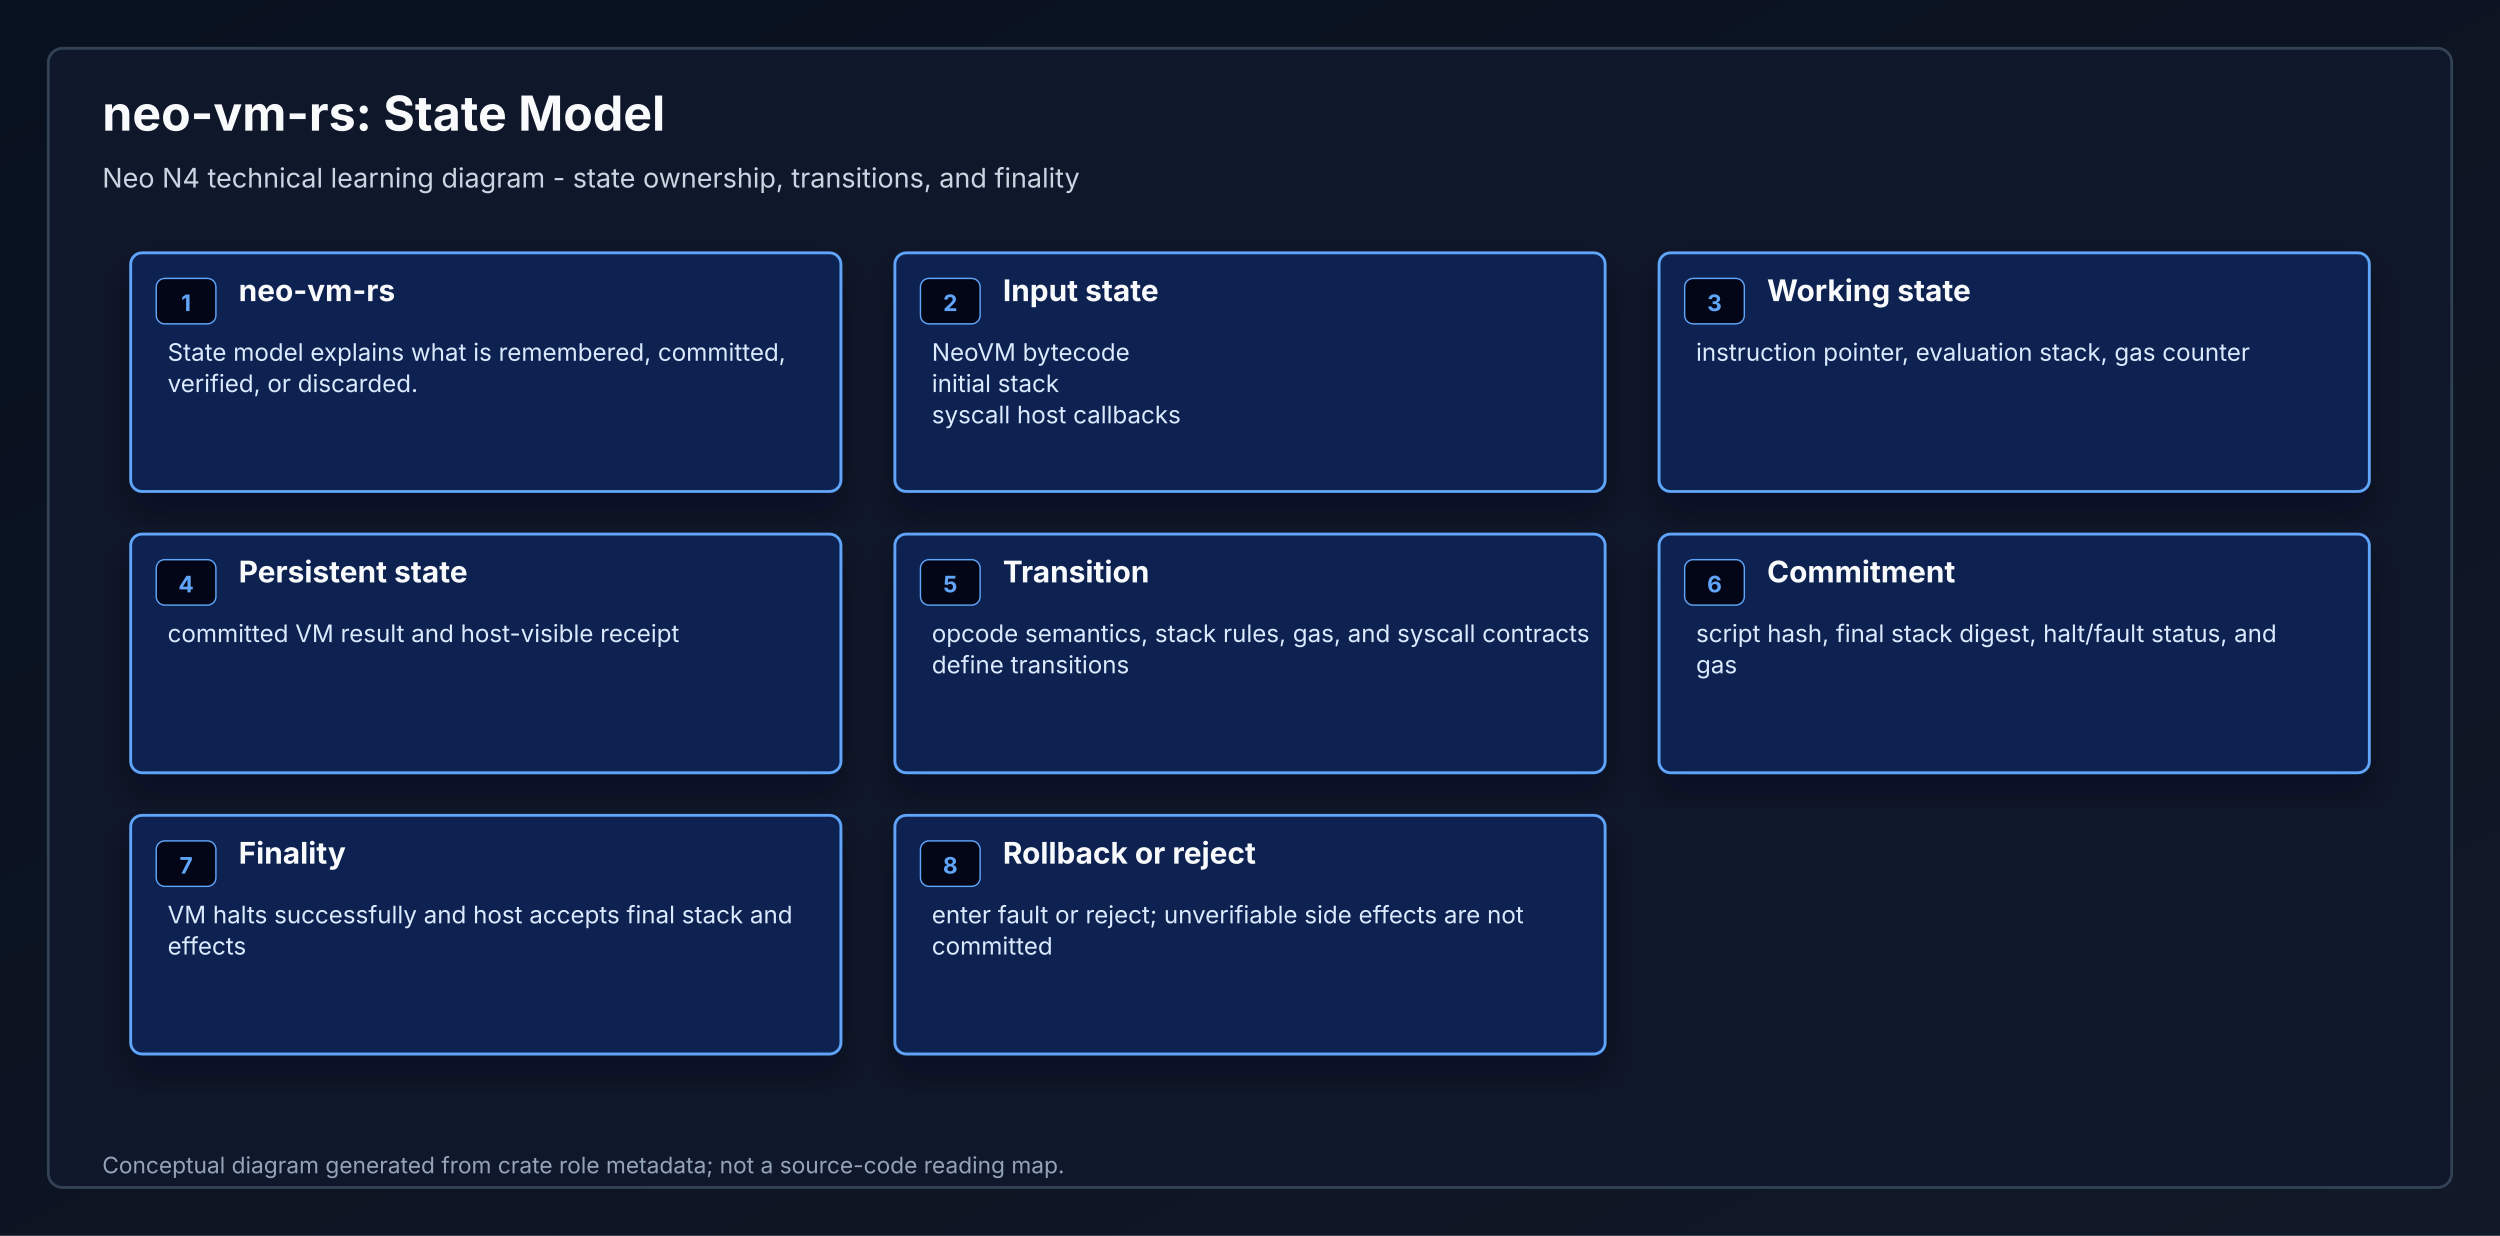
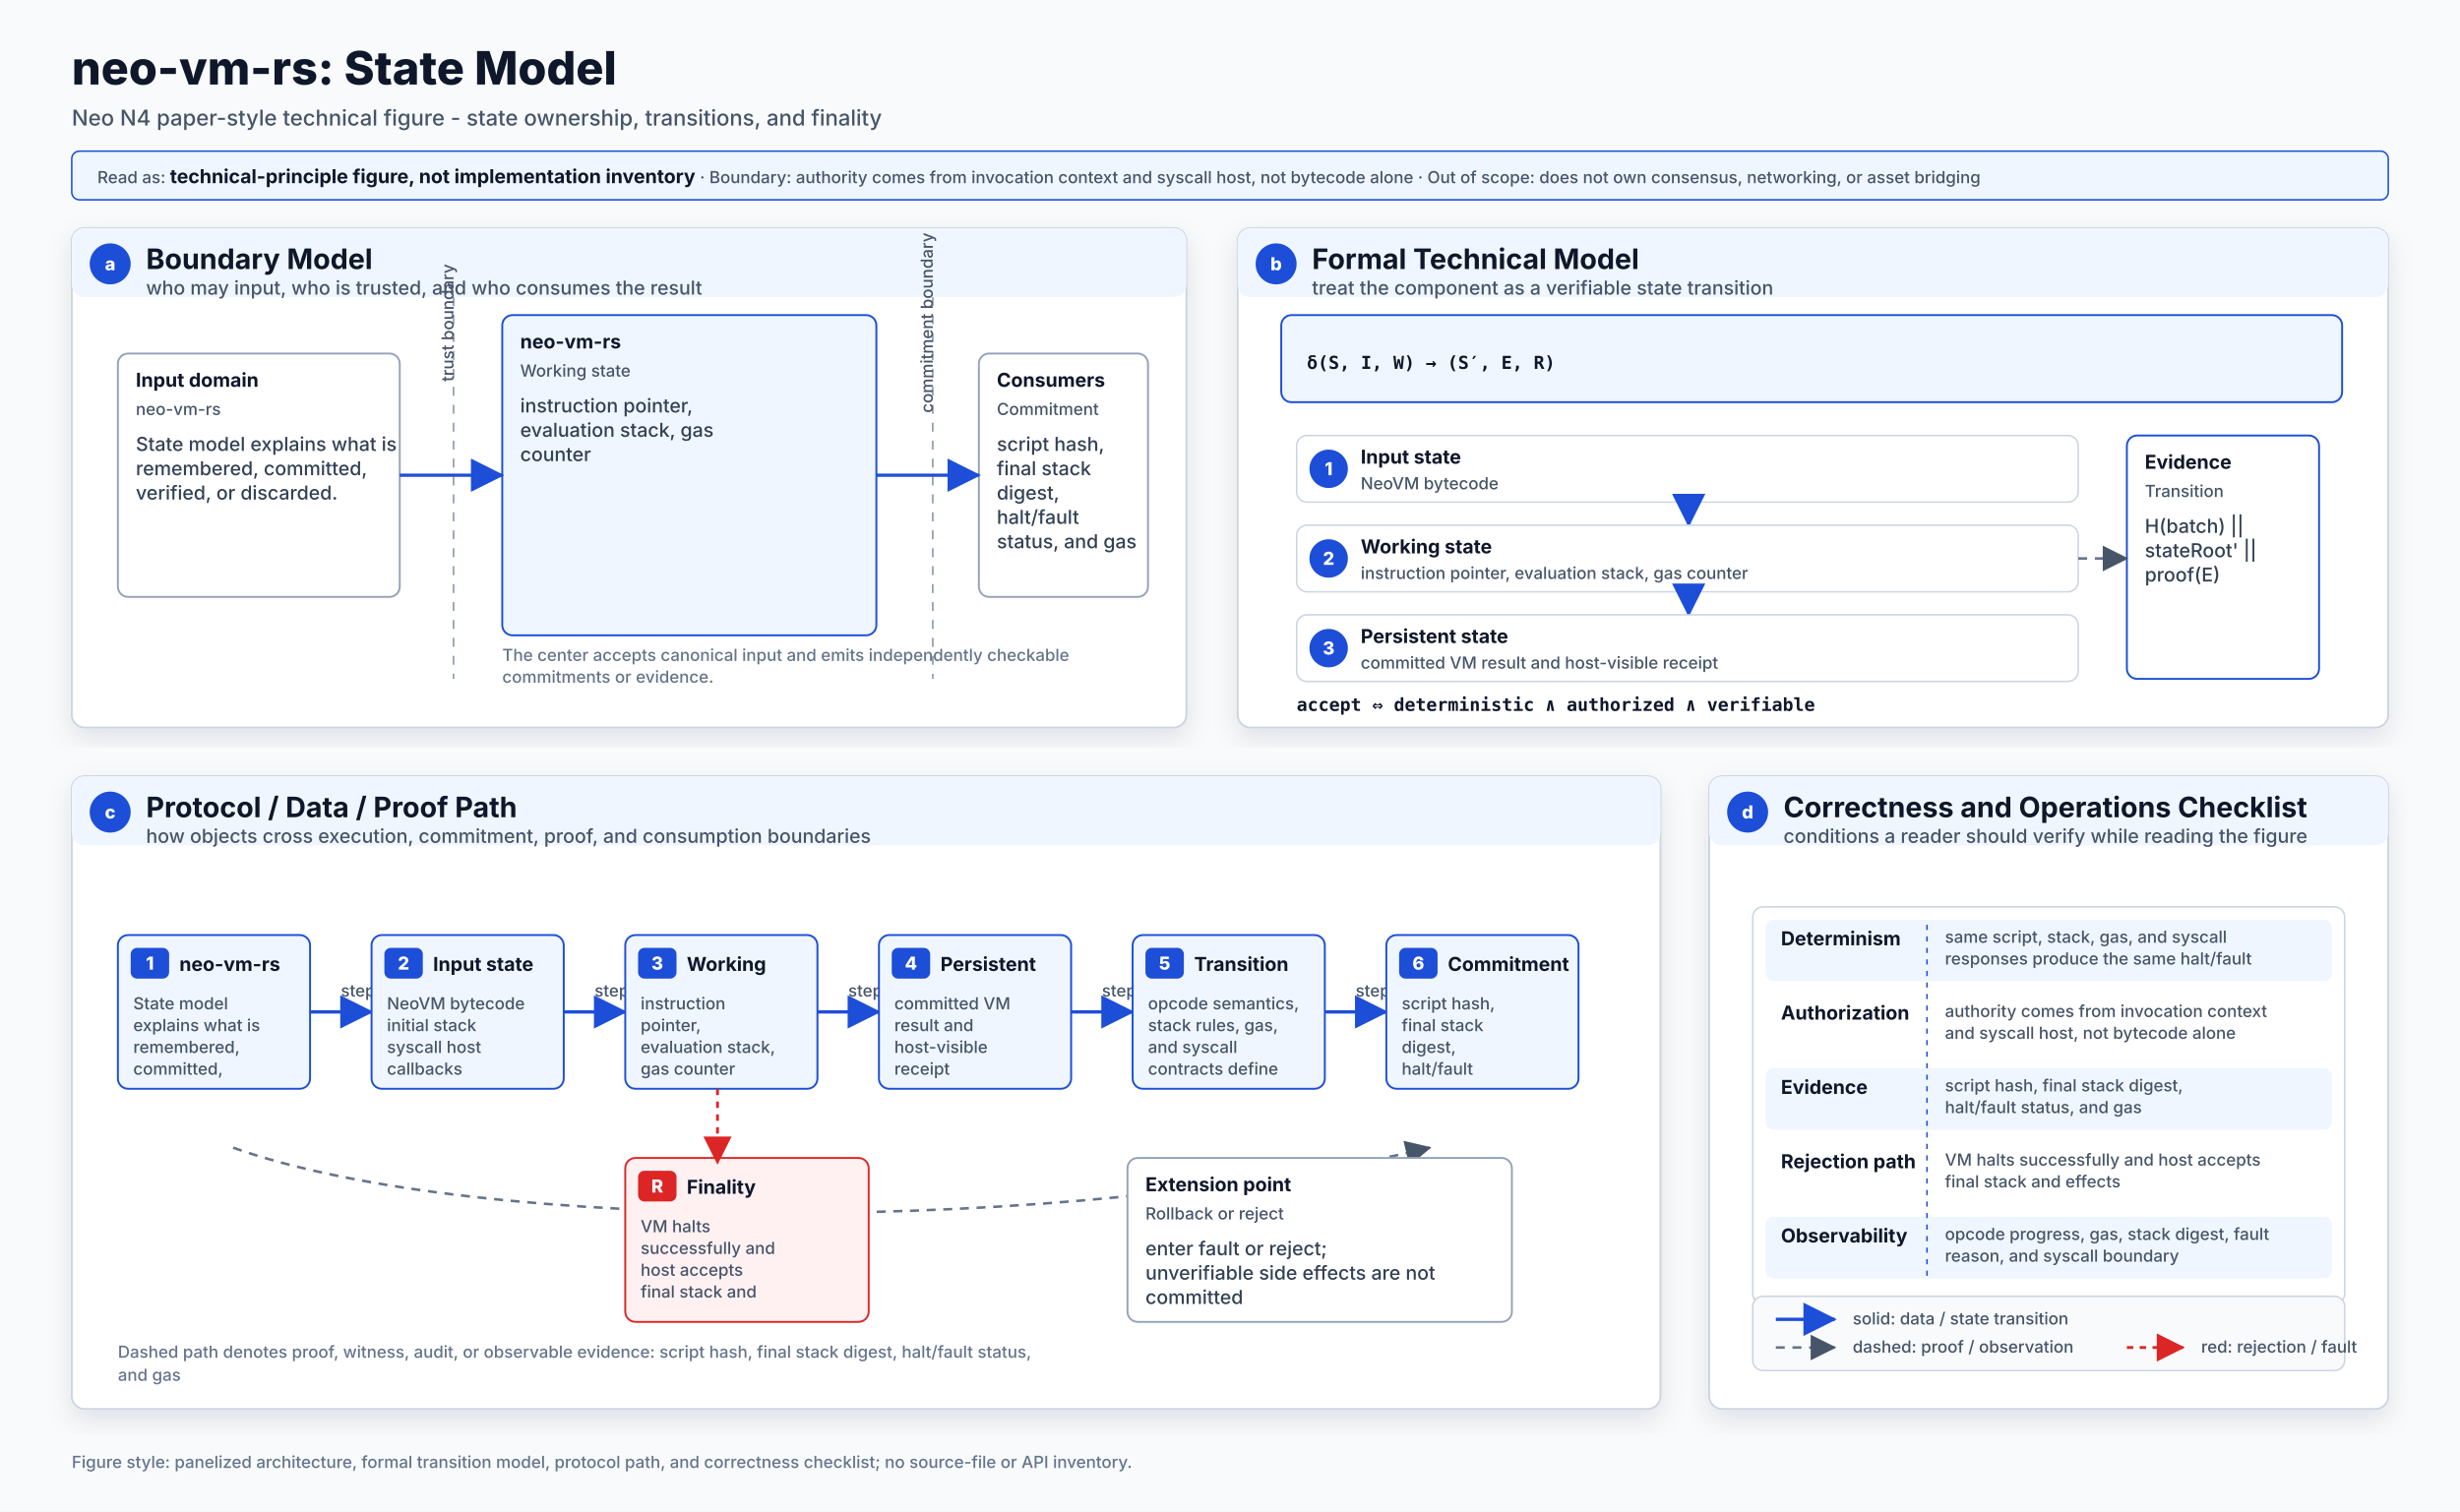
- <svg xmlns="http://www.w3.org/2000/svg" width="1760" height="870" viewBox="0 0 1760 870" role="img" aria-label="neo-vm-rs State Model">
+ <svg xmlns="http://www.w3.org/2000/svg" width="1920" height="1180" viewBox="0 0 1920 1180" role="img" aria-label="neo-vm-rs State Model">
  <defs>
-     <linearGradient id="bg" x1="0" y1="0" x2="1" y2="1">
-       <stop offset="0%" stop-color="#08111f" />
-       <stop offset="100%" stop-color="#111827" />
-     </linearGradient>
-     <filter id="shadow" x="-15%" y="-15%" width="130%" height="130%">
-       <feDropShadow dx="0" dy="14" stdDeviation="12" flood-color="#020617" flood-opacity="0.42" />
+     <marker id="arrow" viewBox="0 0 10 10" refX="9.4" refY="5" markerWidth="10" markerHeight="10" orient="auto">
+       <path d="M0,0 L10,5 L0,10 Z" fill="#475569" />
+     </marker>
+     <marker id="arrowAccent" viewBox="0 0 10 10" refX="9.4" refY="5" markerWidth="10" markerHeight="10" orient="auto">
+       <path d="M0,0 L10,5 L0,10 Z" fill="#1d4ed8" />
+     </marker>
+     <marker id="arrowFault" viewBox="0 0 10 10" refX="9.4" refY="5" markerWidth="10" markerHeight="10" orient="auto">
+       <path d="M0,0 L10,5 L0,10 Z" fill="#dc2626" />
+     </marker>
+     <filter id="paperShadow" x="-3%" y="-4%" width="106%" height="108%">
+       <feDropShadow dx="0" dy="8" stdDeviation="10" flood-color="#0f172a" flood-opacity="0.10" />
    </filter>
+     <style>
+ .bg{fill:#f8fafc}.panel{fill:#ffffff;stroke:#cbd5e1;stroke-width:1.5;filter:url(#paperShadow)}
+ .panelTitle{font:700 22px 'Inter','Segoe UI',Arial,sans-serif;fill:#0f172a}.panelSub{font:500 15px 'Inter','Segoe UI',Arial,sans-serif;fill:#475569}
+ .title{font:800 36px 'Inter','Segoe UI',Arial,sans-serif;fill:#0f172a}.subtitle{font:500 17px 'Inter','Segoe UI',Arial,sans-serif;fill:#475569}
+ .small{font:500 13px 'Inter','Segoe UI',Arial,sans-serif;fill:#475569}.body{font:500 15px 'Inter','Segoe UI',Arial,sans-serif;fill:#334155}
+ .bodyStrong{font:750 15px 'Inter','Segoe UI',Arial,sans-serif;fill:#0f172a}.mono{font:650 14px 'Cascadia Mono','SFMono-Regular',Consolas,monospace;fill:#0f172a}
+ .label{font:800 14px 'Inter','Segoe UI',Arial,sans-serif;fill:#ffffff}.caption{font:500 13px 'Inter','Segoe UI',Arial,sans-serif;fill:#64748b}
+ .arrow{stroke:#475569;stroke-width:2.2;fill:none;marker-end:url(#arrow)}.arrowAccent{stroke:#1d4ed8;stroke-width:2.6;fill:none;marker-end:url(#arrowAccent)}.arrowDash{stroke:#64748b;stroke-width:2;fill:none;stroke-dasharray:7 6;marker-end:url(#arrow)}.arrowFault{stroke:#dc2626;stroke-width:2.2;fill:none;stroke-dasharray:5 5;marker-end:url(#arrowFault)}
+ </style>
  </defs>
-   <rect width="1760" height="100%" fill="url(#bg)" />
-   <rect x="34" y="34" width="1692" height="802" rx="10" fill="#0f172a" stroke="#334155" stroke-width="2" />
-   <text x="72" y="92" fill="#f8fafc" font-family="Inter,Segoe UI,Arial,sans-serif" font-size="34" font-weight="700">neo-vm-rs: State Model</text>
-   <text x="72" y="132" fill="#cbd5e1" font-family="Inter,Segoe UI,Arial,sans-serif" font-size="19">Neo N4 technical learning diagram - state ownership, transitions, and finality</text>
-   <rect x="92" y="178" width="500" height="168" rx="8" fill="#0b2451" stroke="#60a5fa" stroke-width="2" filter="url(#shadow)" />
-   <rect x="110" y="196" width="42" height="32" rx="6" fill="#020617" stroke="#60a5fa" stroke-width="1" />
-   <text x="131" y="219" text-anchor="middle" fill="#60a5fa" font-family="Inter,Segoe UI,Arial,sans-serif" font-size="16" font-weight="700">1</text>
-   <text x="168" y="212" fill="#f8fafc" font-family="Inter,Segoe UI,Arial,sans-serif" font-size="21" font-weight="700">neo-vm-rs</text>
-   <text x="118" y="254" fill="#dbeafe" font-family="Inter,Segoe UI,Arial,sans-serif" font-size="17">State model explains what is remembered, committed,</text>
-   <text x="118" y="276" fill="#dbeafe" font-family="Inter,Segoe UI,Arial,sans-serif" font-size="17">verified, or discarded.</text>
-   <rect x="630" y="178" width="500" height="168" rx="8" fill="#0b2451" stroke="#60a5fa" stroke-width="2" filter="url(#shadow)" />
-   <rect x="648" y="196" width="42" height="32" rx="6" fill="#020617" stroke="#60a5fa" stroke-width="1" />
-   <text x="669" y="219" text-anchor="middle" fill="#60a5fa" font-family="Inter,Segoe UI,Arial,sans-serif" font-size="16" font-weight="700">2</text>
-   <text x="706" y="212" fill="#f8fafc" font-family="Inter,Segoe UI,Arial,sans-serif" font-size="21" font-weight="700">Input state</text>
-   <text x="656" y="254" fill="#dbeafe" font-family="Inter,Segoe UI,Arial,sans-serif" font-size="17">NeoVM bytecode</text>
-   <text x="656" y="276" fill="#dbeafe" font-family="Inter,Segoe UI,Arial,sans-serif" font-size="17">initial stack</text>
-   <text x="656" y="298" fill="#dbeafe" font-family="Inter,Segoe UI,Arial,sans-serif" font-size="17">syscall host callbacks</text>
-   <rect x="1168" y="178" width="500" height="168" rx="8" fill="#0b2451" stroke="#60a5fa" stroke-width="2" filter="url(#shadow)" />
-   <rect x="1186" y="196" width="42" height="32" rx="6" fill="#020617" stroke="#60a5fa" stroke-width="1" />
-   <text x="1207" y="219" text-anchor="middle" fill="#60a5fa" font-family="Inter,Segoe UI,Arial,sans-serif" font-size="16" font-weight="700">3</text>
-   <text x="1244" y="212" fill="#f8fafc" font-family="Inter,Segoe UI,Arial,sans-serif" font-size="21" font-weight="700">Working state</text>
-   <text x="1194" y="254" fill="#dbeafe" font-family="Inter,Segoe UI,Arial,sans-serif" font-size="17">instruction pointer, evaluation stack, gas counter</text>
-   <rect x="92" y="376" width="500" height="168" rx="8" fill="#0b2451" stroke="#60a5fa" stroke-width="2" filter="url(#shadow)" />
-   <rect x="110" y="394" width="42" height="32" rx="6" fill="#020617" stroke="#60a5fa" stroke-width="1" />
-   <text x="131" y="417" text-anchor="middle" fill="#60a5fa" font-family="Inter,Segoe UI,Arial,sans-serif" font-size="16" font-weight="700">4</text>
-   <text x="168" y="410" fill="#f8fafc" font-family="Inter,Segoe UI,Arial,sans-serif" font-size="21" font-weight="700">Persistent state</text>
-   <text x="118" y="452" fill="#dbeafe" font-family="Inter,Segoe UI,Arial,sans-serif" font-size="17">committed VM result and host-visible receipt</text>
-   <rect x="630" y="376" width="500" height="168" rx="8" fill="#0b2451" stroke="#60a5fa" stroke-width="2" filter="url(#shadow)" />
-   <rect x="648" y="394" width="42" height="32" rx="6" fill="#020617" stroke="#60a5fa" stroke-width="1" />
-   <text x="669" y="417" text-anchor="middle" fill="#60a5fa" font-family="Inter,Segoe UI,Arial,sans-serif" font-size="16" font-weight="700">5</text>
-   <text x="706" y="410" fill="#f8fafc" font-family="Inter,Segoe UI,Arial,sans-serif" font-size="21" font-weight="700">Transition</text>
-   <text x="656" y="452" fill="#dbeafe" font-family="Inter,Segoe UI,Arial,sans-serif" font-size="17">opcode semantics, stack rules, gas, and syscall contracts</text>
-   <text x="656" y="474" fill="#dbeafe" font-family="Inter,Segoe UI,Arial,sans-serif" font-size="17">define transitions</text>
-   <rect x="1168" y="376" width="500" height="168" rx="8" fill="#0b2451" stroke="#60a5fa" stroke-width="2" filter="url(#shadow)" />
-   <rect x="1186" y="394" width="42" height="32" rx="6" fill="#020617" stroke="#60a5fa" stroke-width="1" />
-   <text x="1207" y="417" text-anchor="middle" fill="#60a5fa" font-family="Inter,Segoe UI,Arial,sans-serif" font-size="16" font-weight="700">6</text>
-   <text x="1244" y="410" fill="#f8fafc" font-family="Inter,Segoe UI,Arial,sans-serif" font-size="21" font-weight="700">Commitment</text>
-   <text x="1194" y="452" fill="#dbeafe" font-family="Inter,Segoe UI,Arial,sans-serif" font-size="17">script hash, final stack digest, halt/fault status, and</text>
-   <text x="1194" y="474" fill="#dbeafe" font-family="Inter,Segoe UI,Arial,sans-serif" font-size="17">gas</text>
-   <rect x="92" y="574" width="500" height="168" rx="8" fill="#0b2451" stroke="#60a5fa" stroke-width="2" filter="url(#shadow)" />
-   <rect x="110" y="592" width="42" height="32" rx="6" fill="#020617" stroke="#60a5fa" stroke-width="1" />
-   <text x="131" y="615" text-anchor="middle" fill="#60a5fa" font-family="Inter,Segoe UI,Arial,sans-serif" font-size="16" font-weight="700">7</text>
-   <text x="168" y="608" fill="#f8fafc" font-family="Inter,Segoe UI,Arial,sans-serif" font-size="21" font-weight="700">Finality</text>
-   <text x="118" y="650" fill="#dbeafe" font-family="Inter,Segoe UI,Arial,sans-serif" font-size="17">VM halts successfully and host accepts final stack and</text>
-   <text x="118" y="672" fill="#dbeafe" font-family="Inter,Segoe UI,Arial,sans-serif" font-size="17">effects</text>
-   <rect x="630" y="574" width="500" height="168" rx="8" fill="#0b2451" stroke="#60a5fa" stroke-width="2" filter="url(#shadow)" />
-   <rect x="648" y="592" width="42" height="32" rx="6" fill="#020617" stroke="#60a5fa" stroke-width="1" />
-   <text x="669" y="615" text-anchor="middle" fill="#60a5fa" font-family="Inter,Segoe UI,Arial,sans-serif" font-size="16" font-weight="700">8</text>
-   <text x="706" y="608" fill="#f8fafc" font-family="Inter,Segoe UI,Arial,sans-serif" font-size="21" font-weight="700">Rollback or reject</text>
-   <text x="656" y="650" fill="#dbeafe" font-family="Inter,Segoe UI,Arial,sans-serif" font-size="17">enter fault or reject; unverifiable side effects are not</text>
-   <text x="656" y="672" fill="#dbeafe" font-family="Inter,Segoe UI,Arial,sans-serif" font-size="17">committed</text>
-   <text x="72" y="826" fill="#94a3b8" font-family="Inter,Segoe UI,Arial,sans-serif" font-size="16">Conceptual diagram generated from crate role metadata; not a source-code reading map.</text>
+   <rect class="bg" width="1920" height="1180" />
+   <text x="56" y="66" class="title">neo-vm-rs: State Model</text>
+   <text x="56" y="98" class="subtitle">Neo N4 paper-style technical figure - state ownership, transitions, and finality</text>
+   <rect x="56" y="118" width="1808" height="38" rx="6" fill="#eff6ff" stroke="#1d4ed8" stroke-width="1.2" />
+   <text x="76" y="143" class="small">Read as: <tspan class="bodyStrong">technical-principle figure, not implementation inventory</tspan> · Boundary: authority comes from invocation context and syscall host, not bytecode alone · Out of scope: does not own consensus, networking, or asset bridging</text>
+   <rect x="56" y="178" width="870" height="390" rx="10" class="panel" />
+   <rect x="56" y="178" width="870" height="54" rx="10" fill="#eff6ff" stroke="#cbd5e1" stroke-width="0" />
+   <circle cx="86" cy="206" r="16" fill="#1d4ed8" />
+   <text x="86" y="211" text-anchor="middle" class="label">a</text>
+   <text x="114" y="210" class="panelTitle">Boundary Model</text>
+   <text x="114" y="230" class="panelSub">who may input, who is trusted, and who consumes the result</text>
+   <rect x="966" y="178" width="898" height="390" rx="10" class="panel" />
+   <rect x="966" y="178" width="898" height="54" rx="10" fill="#eff6ff" stroke="#cbd5e1" stroke-width="0" />
+   <circle cx="996" cy="206" r="16" fill="#1d4ed8" />
+   <text x="996" y="211" text-anchor="middle" class="label">b</text>
+   <text x="1024" y="210" class="panelTitle">Formal Technical Model</text>
+   <text x="1024" y="230" class="panelSub">treat the component as a verifiable state transition</text>
+   <rect x="56" y="606" width="1240" height="494" rx="10" class="panel" />
+   <rect x="56" y="606" width="1240" height="54" rx="10" fill="#eff6ff" stroke="#cbd5e1" stroke-width="0" />
+   <circle cx="86" cy="634" r="16" fill="#1d4ed8" />
+   <text x="86" y="639" text-anchor="middle" class="label">c</text>
+   <text x="114" y="638" class="panelTitle">Protocol / Data / Proof Path</text>
+   <text x="114" y="658" class="panelSub">how objects cross execution, commitment, proof, and consumption boundaries</text>
+   <rect x="1334" y="606" width="530" height="494" rx="10" class="panel" />
+   <rect x="1334" y="606" width="530" height="54" rx="10" fill="#eff6ff" stroke="#cbd5e1" stroke-width="0" />
+   <circle cx="1364" cy="634" r="16" fill="#1d4ed8" />
+   <text x="1364" y="639" text-anchor="middle" class="label">d</text>
+   <text x="1392" y="638" class="panelTitle">Correctness and Operations Checklist</text>
+   <text x="1392" y="658" class="panelSub">conditions a reader should verify while reading the figure</text>
+   <rect x="92" y="276" width="220" height="190" rx="8" fill="#ffffff" stroke="#94a3b8" stroke-width="1.5" />
+   <text x="106" y="302" class="bodyStrong">Input domain</text>
+   <text x="106" y="324" class="small">neo-vm-rs</text>
+   <text x="106" y="352" class="body">State model explains what is</text>
+   <text x="106" y="371" class="body">remembered, committed,</text>
+   <text x="106" y="390" class="body">verified, or discarded.</text>
+   <line x1="354" y1="232" x2="354" y2="530" stroke="#94a3b8" stroke-width="1.4" stroke-dasharray="7 7" />
+   <text x="354" y="252" class="small" text-anchor="middle" transform="rotate(-90 354 252)">trust boundary</text>
+   <rect x="392" y="246" width="292" height="250" rx="8" fill="#eff6ff" stroke="#1d4ed8" stroke-width="1.5" />
+   <text x="406" y="272" class="bodyStrong">neo-vm-rs</text>
+   <text x="406" y="294" class="small">Working state</text>
+   <text x="406" y="322" class="body">instruction pointer,</text>
+   <text x="406" y="341" class="body">evaluation stack, gas</text>
+   <text x="406" y="360" class="body">counter</text>
+   <line x1="728" y1="232" x2="728" y2="530" stroke="#94a3b8" stroke-width="1.4" stroke-dasharray="7 7" />
+   <text x="728" y="252" class="small" text-anchor="middle" transform="rotate(-90 728 252)">commitment boundary</text>
+   <rect x="764" y="276" width="132" height="190" rx="8" fill="#ffffff" stroke="#94a3b8" stroke-width="1.5" />
+   <text x="778" y="302" class="bodyStrong">Consumers</text>
+   <text x="778" y="324" class="small">Commitment</text>
+   <text x="778" y="352" class="body">script hash,</text>
+   <text x="778" y="371" class="body">final stack</text>
+   <text x="778" y="390" class="body">digest,</text>
+   <text x="778" y="409" class="body">halt/fault</text>
+   <text x="778" y="428" class="body">status, and gas</text>
+   <path class="arrowAccent" d="M312 371 C338 371 358 371 392 371" />
+   <path class="arrowAccent" d="M684 371 C706 371 730 371 764 371" />
+   <text x="392" y="516" class="caption">The center accepts canonical input and emits independently checkable</text>
+   <text x="392" y="533" class="caption">commitments or evidence.</text>
+   <rect x="1000" y="246" width="828" height="68" rx="8" fill="#eff6ff" stroke="#1d4ed8" stroke-width="1.5" />
+   <text x="1020" y="288" class="mono">δ(S, I, W) → (S′, E, R)</text>
+   <rect x="1012" y="340" width="610" height="52" rx="8" fill="#ffffff" stroke="#cbd5e1" stroke-width="1.2" />
+   <circle cx="1037" cy="366" r="15" fill="#1d4ed8" />
+   <text x="1037" y="371" text-anchor="middle" class="label">1</text>
+   <text x="1062" y="362" class="bodyStrong">Input state</text>
+   <text x="1062" y="382" class="small">NeoVM bytecode</text>
+   <path class="arrowAccent" d="M1318 392 L1318 410" />
+   <rect x="1012" y="410" width="610" height="52" rx="8" fill="#ffffff" stroke="#cbd5e1" stroke-width="1.2" />
+   <circle cx="1037" cy="436" r="15" fill="#1d4ed8" />
+   <text x="1037" y="441" text-anchor="middle" class="label">2</text>
+   <text x="1062" y="432" class="bodyStrong">Working state</text>
+   <text x="1062" y="452" class="small">instruction pointer, evaluation stack, gas counter</text>
+   <path class="arrowAccent" d="M1318 462 L1318 480" />
+   <rect x="1012" y="480" width="610" height="52" rx="8" fill="#ffffff" stroke="#cbd5e1" stroke-width="1.2" />
+   <circle cx="1037" cy="506" r="15" fill="#1d4ed8" />
+   <text x="1037" y="511" text-anchor="middle" class="label">3</text>
+   <text x="1062" y="502" class="bodyStrong">Persistent state</text>
+   <text x="1062" y="522" class="small">committed VM result and host-visible receipt</text>
+   <rect x="1660" y="340" width="150" height="190" rx="8" fill="#ffffff" stroke="#1d4ed8" stroke-width="1.5" />
+   <text x="1674" y="366" class="bodyStrong">Evidence</text>
+   <text x="1674" y="388" class="small">Transition</text>
+   <text x="1674" y="416" class="body">H(batch) ||</text>
+   <text x="1674" y="435" class="body">stateRoot' ||</text>
+   <text x="1674" y="454" class="body">proof(E)</text>
+   <path class="arrowDash" d="M1622 436 C1642 436 1648 436 1660 436" />
+   <text x="1012" y="555" class="mono">accept ⇔ deterministic ∧ authorized ∧ verifiable</text>
+   <rect x="92" y="730" width="150" height="120" rx="8" fill="#eff6ff" stroke="#1d4ed8" stroke-width="1.5" />
+   <rect x="102" y="740" width="30" height="24" rx="5" fill="#1d4ed8" />
+   <text x="117" y="757" text-anchor="middle" class="label">1</text>
+   <text x="140" y="758" class="bodyStrong">neo-vm-rs</text>
+   <text x="104" y="788" class="small">State model</text>
+   <text x="104" y="805" class="small">explains what is</text>
+   <text x="104" y="822" class="small">remembered,</text>
+   <text x="104" y="839" class="small">committed,</text>
+   <path class="arrowAccent" d="M242 790 L290 790" />
+   <text x="266" y="778" class="small">step 1</text>
+   <rect x="290" y="730" width="150" height="120" rx="8" fill="#eff6ff" stroke="#1d4ed8" stroke-width="1.5" />
+   <rect x="300" y="740" width="30" height="24" rx="5" fill="#1d4ed8" />
+   <text x="315" y="757" text-anchor="middle" class="label">2</text>
+   <text x="338" y="758" class="bodyStrong">Input state</text>
+   <text x="302" y="788" class="small">NeoVM bytecode</text>
+   <text x="302" y="805" class="small">initial stack</text>
+   <text x="302" y="822" class="small">syscall host</text>
+   <text x="302" y="839" class="small">callbacks</text>
+   <path class="arrowAccent" d="M440 790 L488 790" />
+   <text x="464" y="778" class="small">step 2</text>
+   <rect x="488" y="730" width="150" height="120" rx="8" fill="#eff6ff" stroke="#1d4ed8" stroke-width="1.5" />
+   <rect x="498" y="740" width="30" height="24" rx="5" fill="#1d4ed8" />
+   <text x="513" y="757" text-anchor="middle" class="label">3</text>
+   <text x="536" y="758" class="bodyStrong">Working</text>
+   <text x="500" y="788" class="small">instruction</text>
+   <text x="500" y="805" class="small">pointer,</text>
+   <text x="500" y="822" class="small">evaluation stack,</text>
+   <text x="500" y="839" class="small">gas counter</text>
+   <path class="arrowAccent" d="M638 790 L686 790" />
+   <text x="662" y="778" class="small">step 3</text>
+   <rect x="686" y="730" width="150" height="120" rx="8" fill="#eff6ff" stroke="#1d4ed8" stroke-width="1.5" />
+   <rect x="696" y="740" width="30" height="24" rx="5" fill="#1d4ed8" />
+   <text x="711" y="757" text-anchor="middle" class="label">4</text>
+   <text x="734" y="758" class="bodyStrong">Persistent</text>
+   <text x="698" y="788" class="small">committed VM</text>
+   <text x="698" y="805" class="small">result and</text>
+   <text x="698" y="822" class="small">host-visible</text>
+   <text x="698" y="839" class="small">receipt</text>
+   <path class="arrowAccent" d="M836 790 L884 790" />
+   <text x="860" y="778" class="small">step 4</text>
+   <rect x="884" y="730" width="150" height="120" rx="8" fill="#eff6ff" stroke="#1d4ed8" stroke-width="1.5" />
+   <rect x="894" y="740" width="30" height="24" rx="5" fill="#1d4ed8" />
+   <text x="909" y="757" text-anchor="middle" class="label">5</text>
+   <text x="932" y="758" class="bodyStrong">Transition</text>
+   <text x="896" y="788" class="small">opcode semantics,</text>
+   <text x="896" y="805" class="small">stack rules, gas,</text>
+   <text x="896" y="822" class="small">and syscall</text>
+   <text x="896" y="839" class="small">contracts define</text>
+   <path class="arrowAccent" d="M1034 790 L1082 790" />
+   <text x="1058" y="778" class="small">step 5</text>
+   <rect x="1082" y="730" width="150" height="120" rx="8" fill="#eff6ff" stroke="#1d4ed8" stroke-width="1.5" />
+   <rect x="1092" y="740" width="30" height="24" rx="5" fill="#1d4ed8" />
+   <text x="1107" y="757" text-anchor="middle" class="label">6</text>
+   <text x="1130" y="758" class="bodyStrong">Commitment</text>
+   <text x="1094" y="788" class="small">script hash,</text>
+   <text x="1094" y="805" class="small">final stack</text>
+   <text x="1094" y="822" class="small">digest,</text>
+   <text x="1094" y="839" class="small">halt/fault</text>
+   <path class="arrowDash" d="M182 896 C372 964 832 964 1116 896" />
+   <rect x="488" y="904" width="190" height="128" rx="8" fill="#fff1f2" stroke="#dc2626" stroke-width="1.5" />
+   <rect x="498" y="914" width="30" height="24" rx="5" fill="#dc2626" />
+   <text x="513" y="931" text-anchor="middle" class="label">R</text>
+   <text x="536" y="932" class="bodyStrong">Finality</text>
+   <text x="500" y="962" class="small">VM halts</text>
+   <text x="500" y="979" class="small">successfully and</text>
+   <text x="500" y="996" class="small">host accepts</text>
+   <text x="500" y="1013" class="small">final stack and</text>
+   <path class="arrowFault" d="M560 850 L560 908" />
+   <rect x="880" y="904" width="300" height="128" rx="8" fill="#ffffff" stroke="#94a3b8" stroke-width="1.5" />
+   <text x="894" y="930" class="bodyStrong">Extension point</text>
+   <text x="894" y="952" class="small">Rollback or reject</text>
+   <text x="894" y="980" class="body">enter fault or reject;</text>
+   <text x="894" y="999" class="body">unverifiable side effects are not</text>
+   <text x="894" y="1018" class="body">committed</text>
+   <text x="92" y="1060" class="caption">Dashed path denotes proof, witness, audit, or observable evidence: script hash, final stack digest, halt/fault status,</text>
+   <text x="92" y="1078" class="caption">and gas</text>
+   <rect x="1368" y="708" width="462" height="310" rx="8" fill="#ffffff" stroke="#cbd5e1" stroke-width="1.2" />
+   <rect x="1378" y="718" width="442" height="48" rx="6" fill="#eff6ff" />
+   <text x="1390" y="738" class="bodyStrong">Determinism</text>
+   <text x="1518" y="736" class="small">same script, stack, gas, and syscall</text>
+   <text x="1518" y="753" class="small">responses produce the same halt/fault</text>
+   <rect x="1378" y="776" width="442" height="48" rx="6" fill="#ffffff" />
+   <text x="1390" y="796" class="bodyStrong">Authorization</text>
+   <text x="1518" y="794" class="small">authority comes from invocation context</text>
+   <text x="1518" y="811" class="small">and syscall host, not bytecode alone</text>
+   <rect x="1378" y="834" width="442" height="48" rx="6" fill="#eff6ff" />
+   <text x="1390" y="854" class="bodyStrong">Evidence</text>
+   <text x="1518" y="852" class="small">script hash, final stack digest,</text>
+   <text x="1518" y="869" class="small">halt/fault status, and gas</text>
+   <rect x="1378" y="892" width="442" height="48" rx="6" fill="#ffffff" />
+   <text x="1390" y="912" class="bodyStrong">Rejection path</text>
+   <text x="1518" y="910" class="small">VM halts successfully and host accepts</text>
+   <text x="1518" y="927" class="small">final stack and effects</text>
+   <rect x="1378" y="950" width="442" height="48" rx="6" fill="#eff6ff" />
+   <text x="1390" y="970" class="bodyStrong">Observability</text>
+   <text x="1518" y="968" class="small">opcode progress, gas, stack digest, fault</text>
+   <text x="1518" y="985" class="small">reason, and syscall boundary</text>
+   <line x1="1504" y1="722" x2="1504" y2="998" stroke="#1d4ed8" stroke-width="1.2" stroke-dasharray="4 5" />
+   <rect x="1368" y="1012" width="462" height="58" rx="8" fill="#f8fafc" stroke="#cbd5e1" stroke-width="1.2" />
+   <line x1="1386" y1="1030" x2="1432" y2="1030" stroke="#1d4ed8" stroke-width="2.6" marker-end="url(#arrowAccent)" />
+   <text x="1446" y="1034" class="small">solid: data / state transition</text>
+   <line x1="1386" y1="1052" x2="1432" y2="1052" stroke="#64748b" stroke-width="2" stroke-dasharray="7 6" marker-end="url(#arrow)" />
+   <text x="1446" y="1056" class="small">dashed: proof / observation</text>
+   <line x1="1660" y1="1052" x2="1704" y2="1052" stroke="#dc2626" stroke-width="2.2" stroke-dasharray="5 5" marker-end="url(#arrowFault)" />
+   <text x="1718" y="1056" class="small">red: rejection / fault</text>
+   <text x="56" y="1146" class="caption">Figure style: panelized architecture, formal transition model, protocol path, and correctness checklist; no source-file or API inventory.</text>
</svg>
